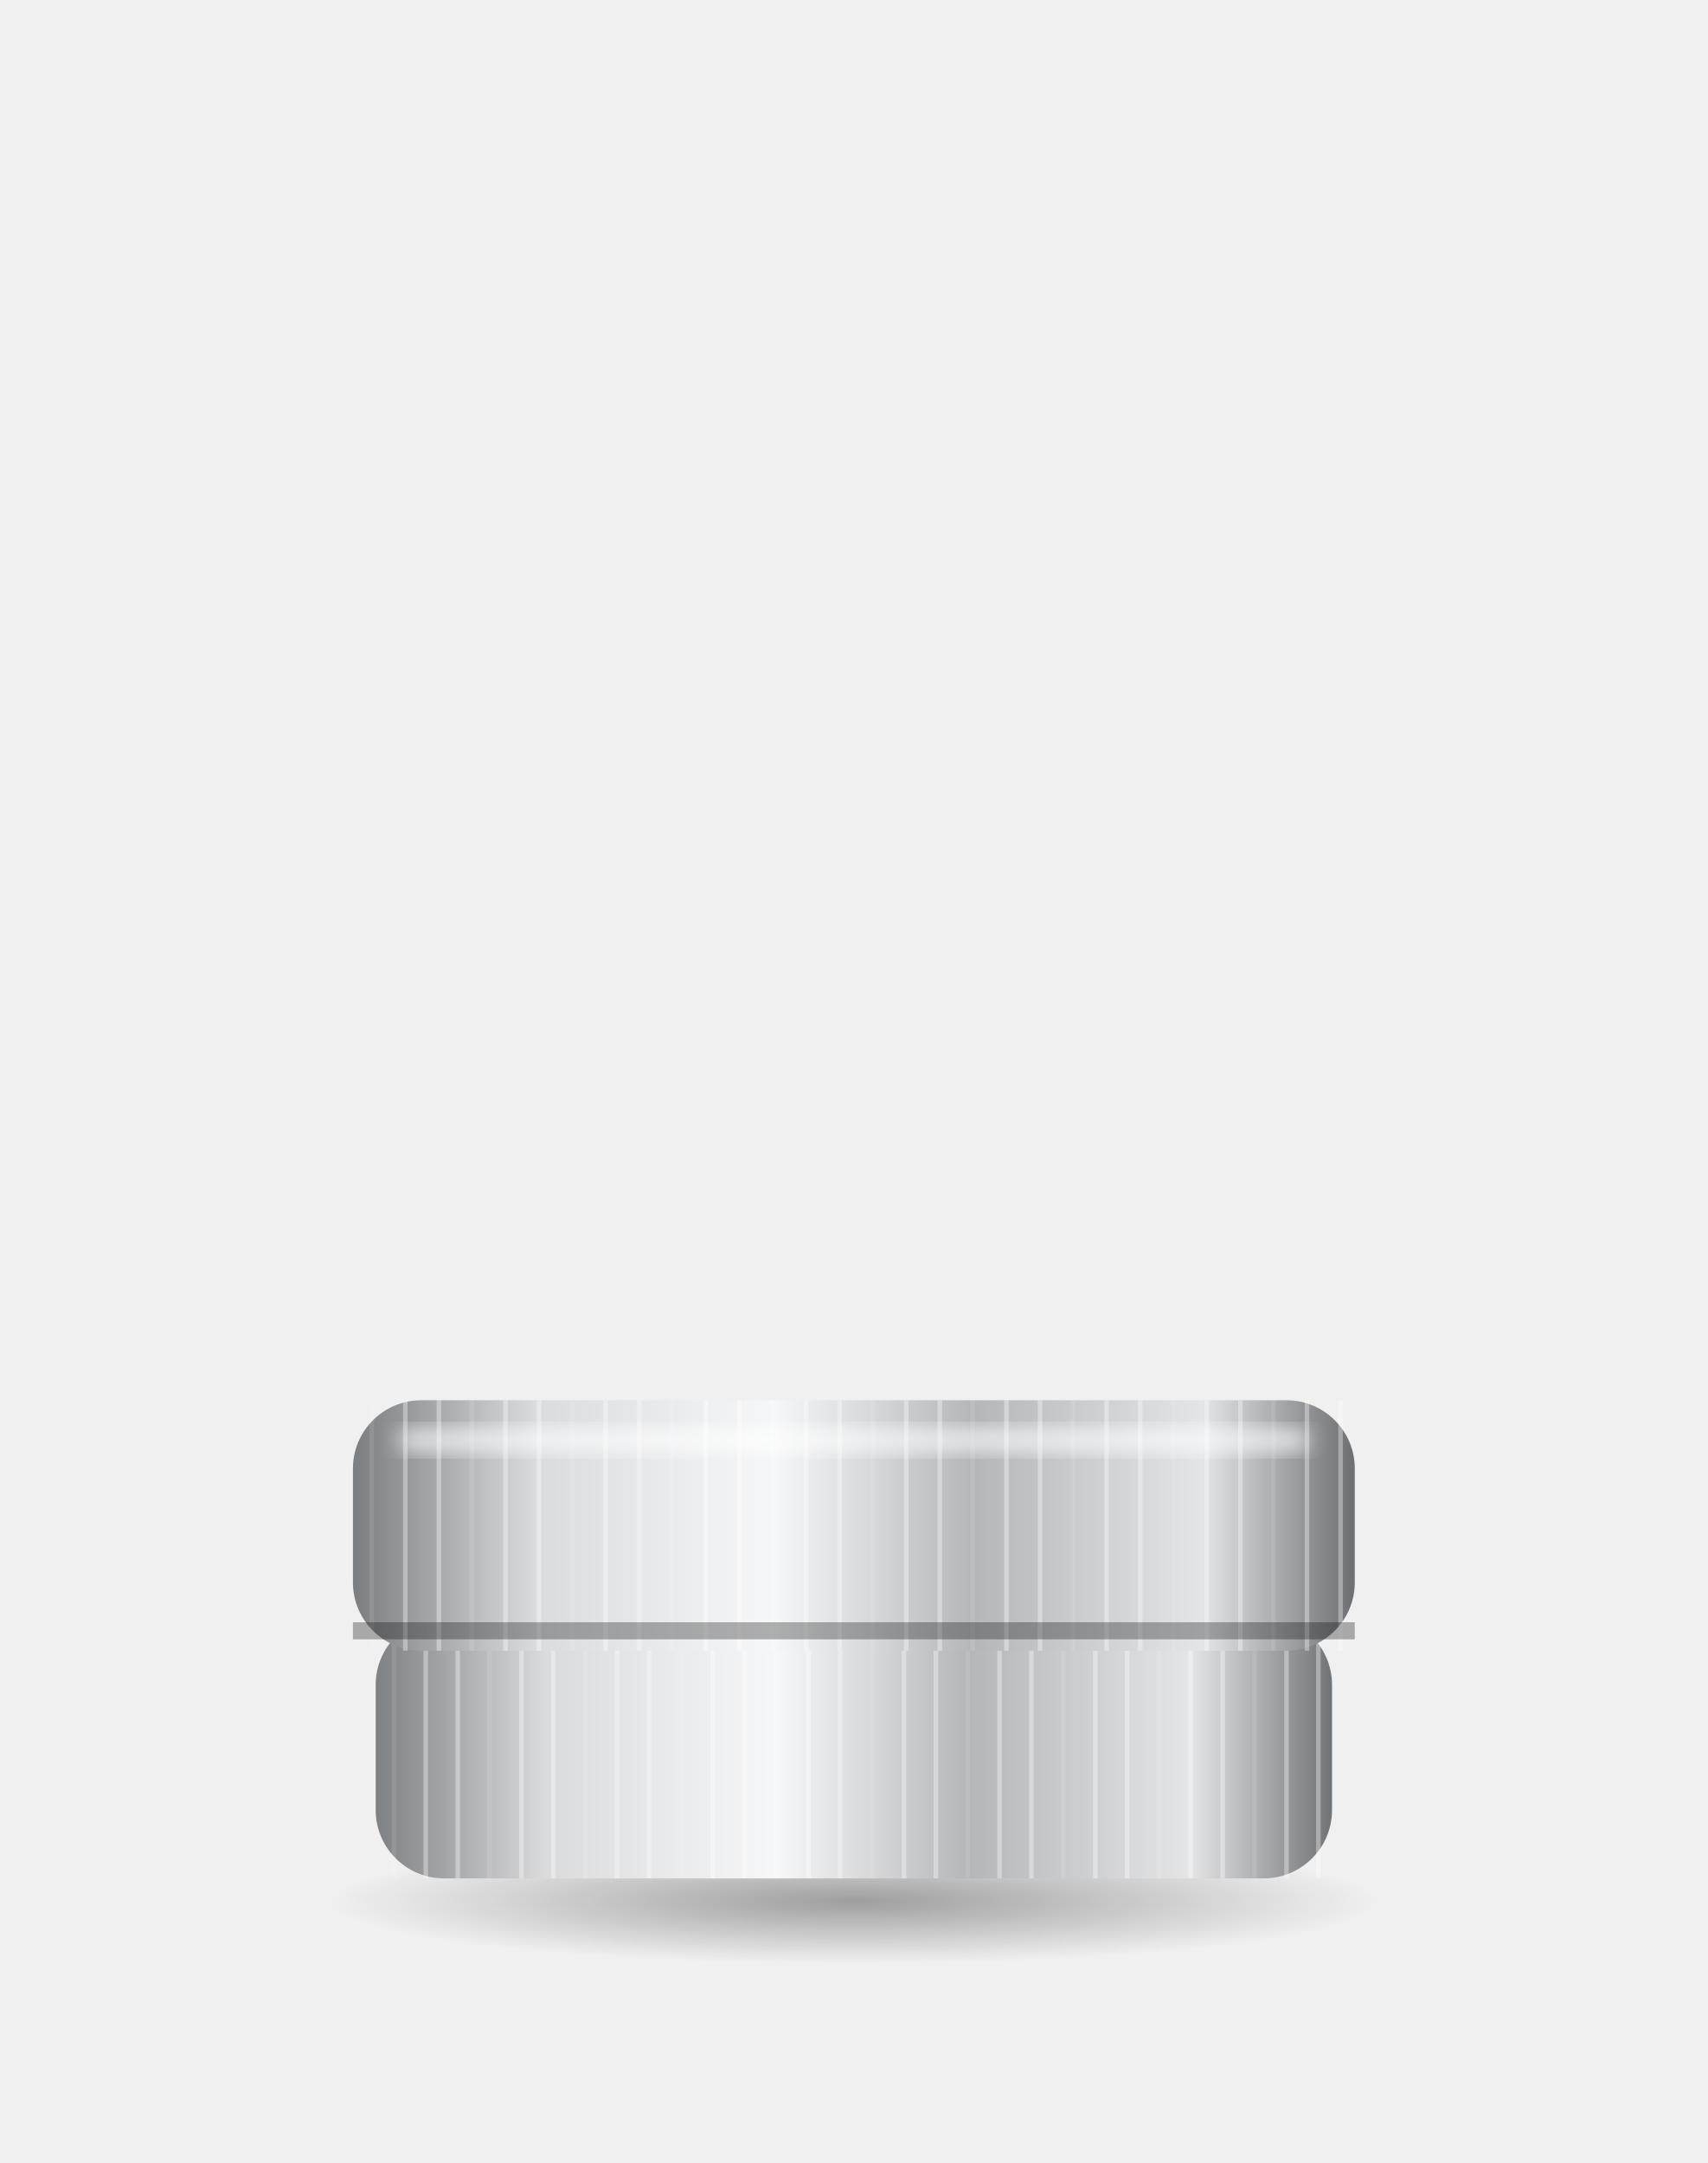
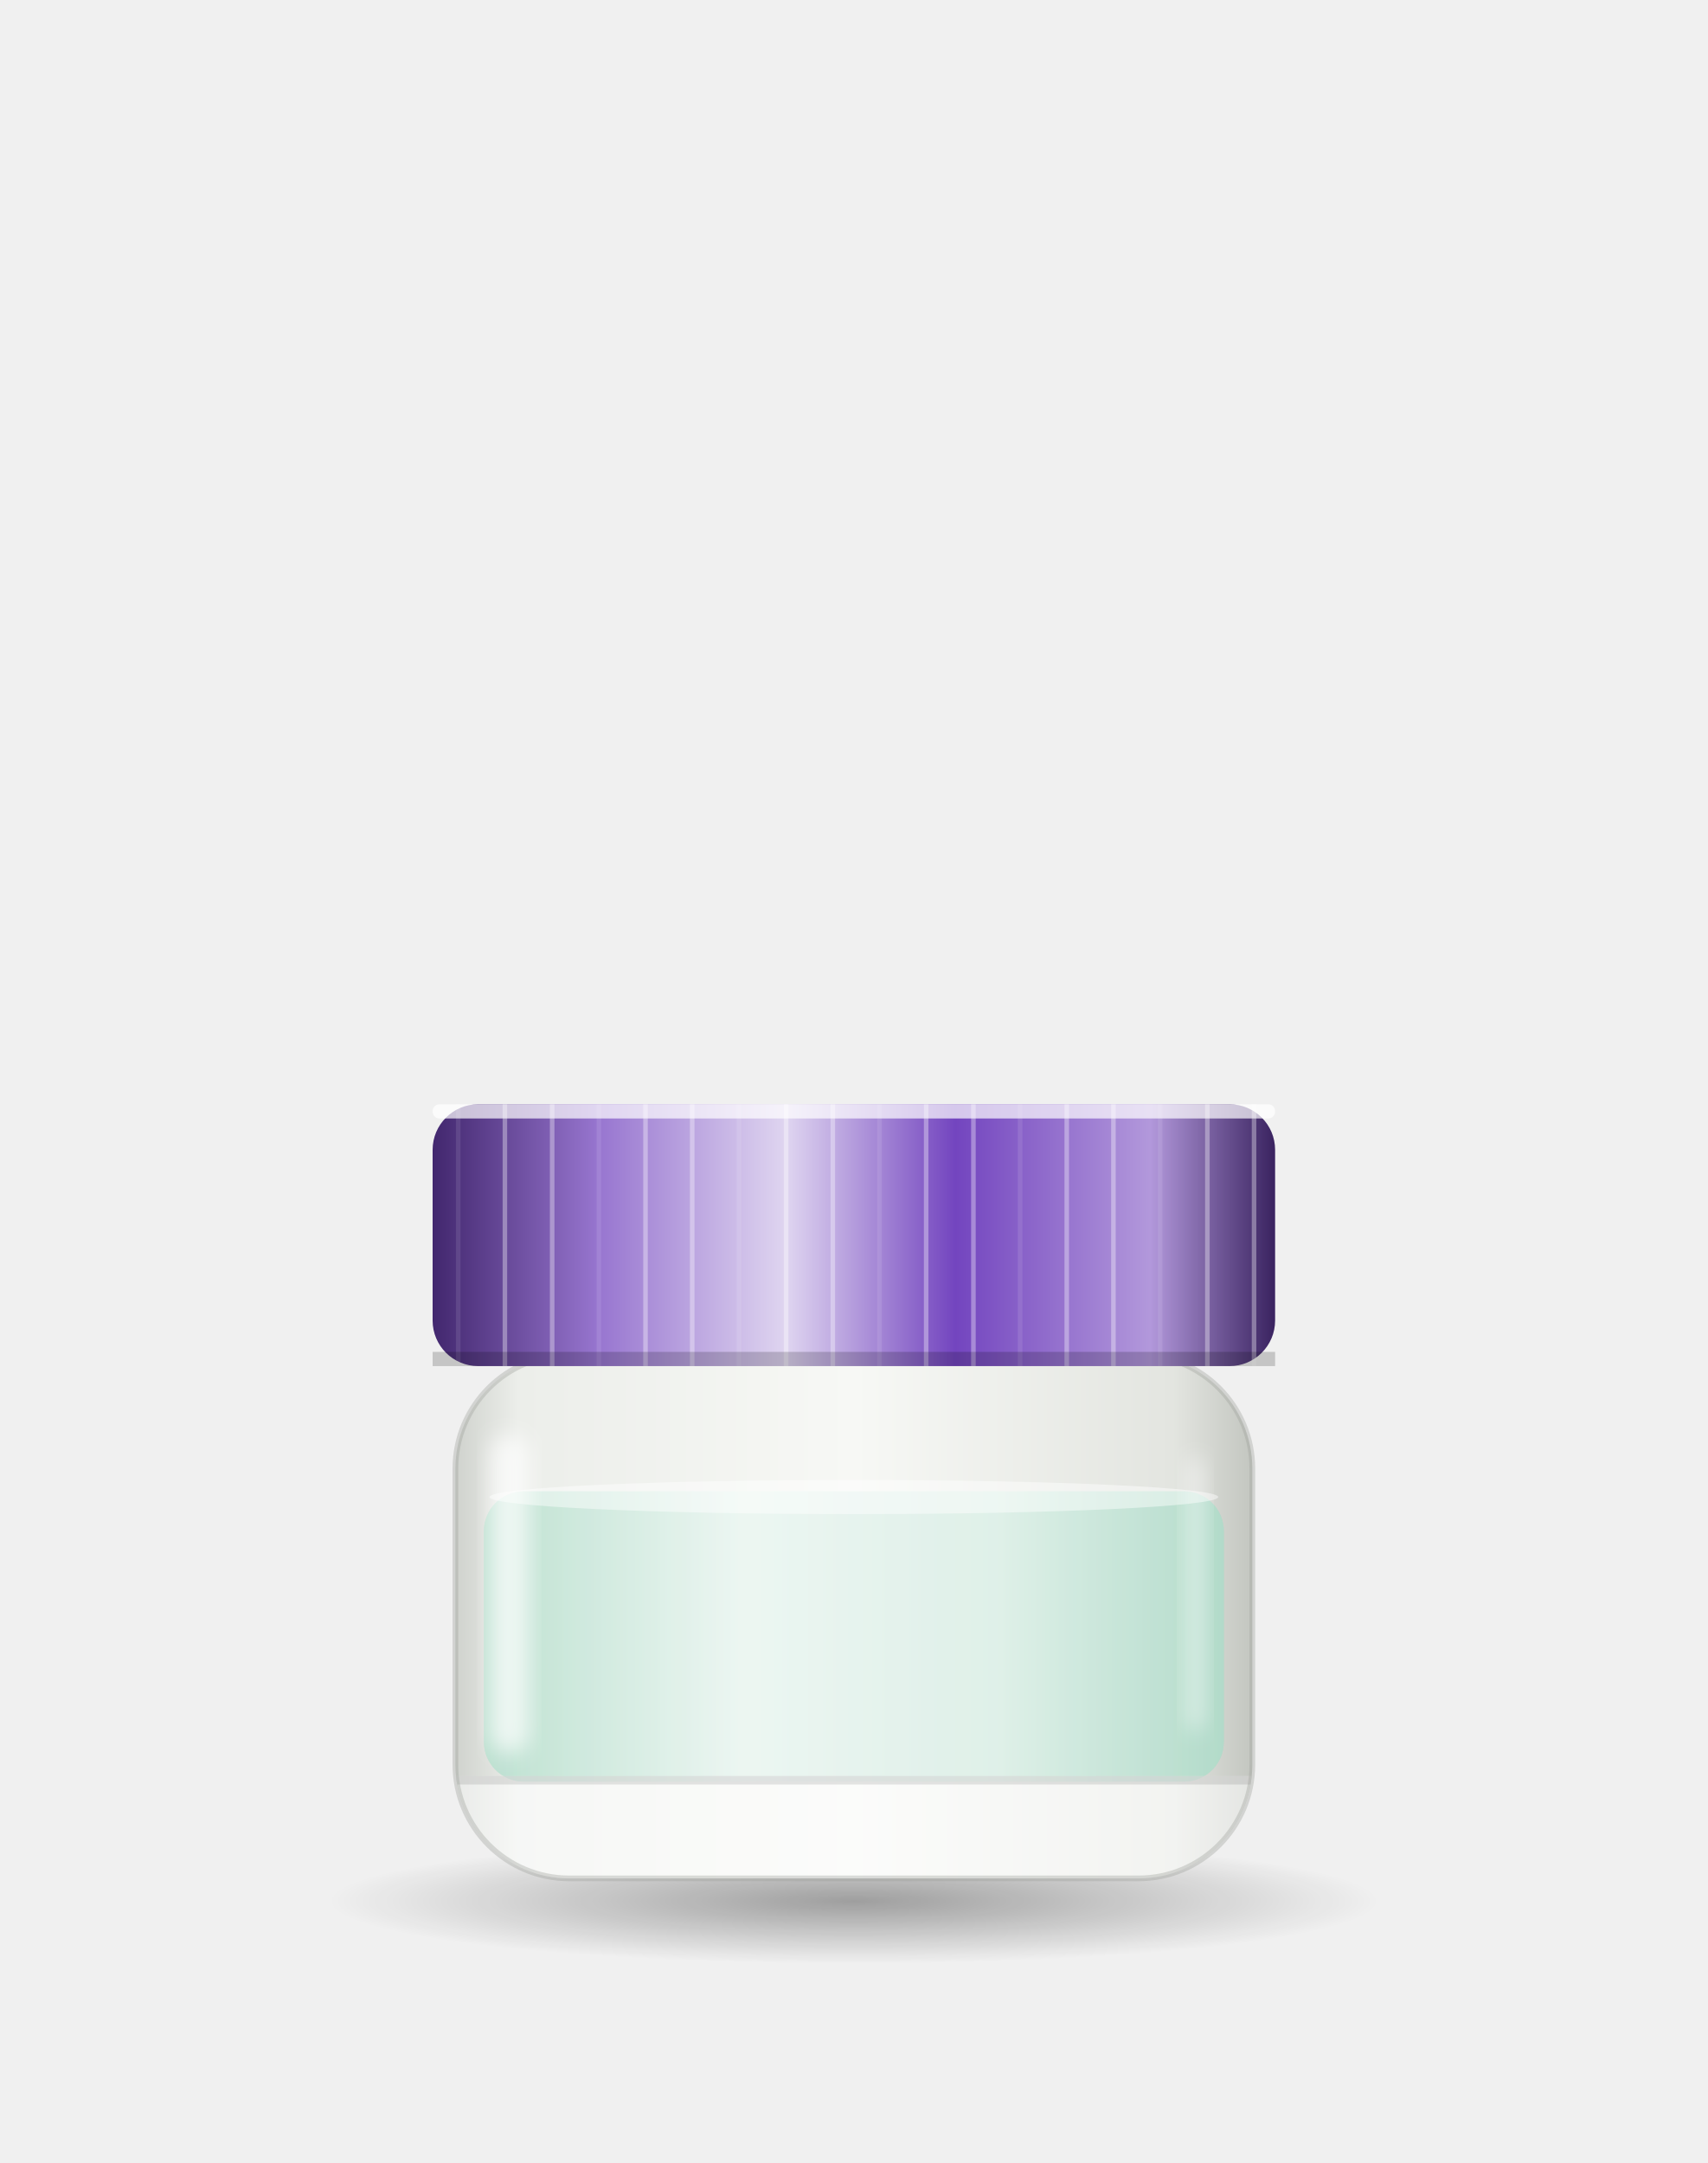
<svg xmlns="http://www.w3.org/2000/svg" viewBox="0 0 300 380" role="img" aria-label="Illustration">
  <defs>
+     <linearGradient id="lp" x1="0" x2="1">
+       <stop offset="0" stop-color="#41266d" />
+       <stop offset=".2" stop-color="#9876d0" />
+       <stop offset=".42" stop-color="#dfd5f0" />
+       <stop offset=".62" stop-color="#7345bf" />
+       <stop offset=".85" stop-color="#b298db" />
+       <stop offset="1" stop-color="#38215e" />
+     </linearGradient>
    <linearGradient id="fg" x1="0" x2="1">
      <stop offset="0" stop-color="#cfd2cd" />
      <stop offset=".08" stop-color="#eceeea" />
      <stop offset=".5" stop-color="#f7f8f5" />
      <stop offset=".9" stop-color="#e3e5e0" />
      <stop offset="1" stop-color="#c3c6c0" />
    </linearGradient>
    <linearGradient id="lq" x1="0" x2="1">
-       <stop offset="0" stop-color="#8dcdb1" />
-       <stop offset=".35" stop-color="#d4ece2" />
-       <stop offset=".7" stop-color="#bfe3d3" />
-       <stop offset="1" stop-color="#7fc7a7" />
+       <stop offset="0" stop-color="#9ed3bc" />
+       <stop offset=".35" stop-color="#e4f3ec" />
+       <stop offset=".7" stop-color="#cfe9de" />
+       <stop offset="1" stop-color="#90ccb3" />
    </linearGradient>
    <linearGradient id="mt" x1="0" x2="1">
      <stop offset="0" stop-color="#7d8083" />
      <stop offset=".18" stop-color="#d9dbdd" />
      <stop offset=".42" stop-color="#f6f7f8" />
      <stop offset=".62" stop-color="#b4b7ba" />
      <stop offset=".85" stop-color="#e3e5e7" />
      <stop offset="1" stop-color="#6f7275" />
    </linearGradient>
    <linearGradient id="bk" x1="0" x2="1">
      <stop offset="0" stop-color="#0c0c0c" />
      <stop offset=".3" stop-color="#4a4a4a" />
      <stop offset=".6" stop-color="#1a1a1a" />
      <stop offset="1" stop-color="#050505" />
    </linearGradient>
    <radialGradient id="sh" cx=".5" cy=".5" r=".5">
      <stop offset="0" stop-color="#000" stop-opacity=".34" />
      <stop offset="1" stop-color="#000" stop-opacity="0" />
    </radialGradient>
    <filter id="bl" x="-30%" y="-30%" width="160%" height="160%">
      <feGaussianBlur stdDeviation="1.8" />
    </filter>
  </defs>
  <ellipse cx="150" cy="334" rx="92" ry="11" fill="url(#sh)" />
-   <rect x="66" y="284" width="168" height="46" rx="12" fill="url(#mt)" />
-   <rect x="68.8" y="284" width=".8" height="46" fill="#fff" opacity="0.1" />
-   <rect x="74.4" y="284" width=".8" height="46" fill="#fff" opacity="0.35" />
-   <rect x="80.0" y="284" width=".8" height="46" fill="#fff" opacity="0.35" />
-   <rect x="85.6" y="284" width=".8" height="46" fill="#fff" opacity="0.1" />
-   <rect x="91.2" y="284" width=".8" height="46" fill="#fff" opacity="0.35" />
-   <rect x="96.8" y="284" width=".8" height="46" fill="#fff" opacity="0.35" />
-   <rect x="102.4" y="284" width=".8" height="46" fill="#fff" opacity="0.1" />
-   <rect x="108.0" y="284" width=".8" height="46" fill="#fff" opacity="0.35" />
-   <rect x="113.6" y="284" width=".8" height="46" fill="#fff" opacity="0.35" />
-   <rect x="119.2" y="284" width=".8" height="46" fill="#fff" opacity="0.1" />
-   <rect x="124.8" y="284" width=".8" height="46" fill="#fff" opacity="0.35" />
-   <rect x="130.4" y="284" width=".8" height="46" fill="#fff" opacity="0.35" />
-   <rect x="136.0" y="284" width=".8" height="46" fill="#fff" opacity="0.1" />
-   <rect x="141.6" y="284" width=".8" height="46" fill="#fff" opacity="0.35" />
-   <rect x="147.2" y="284" width=".8" height="46" fill="#fff" opacity="0.35" />
-   <rect x="152.8" y="284" width=".8" height="46" fill="#fff" opacity="0.1" />
-   <rect x="158.4" y="284" width=".8" height="46" fill="#fff" opacity="0.35" />
-   <rect x="164.0" y="284" width=".8" height="46" fill="#fff" opacity="0.35" />
-   <rect x="169.6" y="284" width=".8" height="46" fill="#fff" opacity="0.1" />
-   <rect x="175.2" y="284" width=".8" height="46" fill="#fff" opacity="0.35" />
-   <rect x="180.8" y="284" width=".8" height="46" fill="#fff" opacity="0.35" />
-   <rect x="186.4" y="284" width=".8" height="46" fill="#fff" opacity="0.1" />
-   <rect x="192.0" y="284" width=".8" height="46" fill="#fff" opacity="0.35" />
-   <rect x="197.6" y="284" width=".8" height="46" fill="#fff" opacity="0.35" />
-   <rect x="203.2" y="284" width=".8" height="46" fill="#fff" opacity="0.1" />
-   <rect x="208.8" y="284" width=".8" height="46" fill="#fff" opacity="0.35" />
-   <rect x="214.4" y="284" width=".8" height="46" fill="#fff" opacity="0.35" />
-   <rect x="220.0" y="284" width=".8" height="46" fill="#fff" opacity="0.1" />
-   <rect x="225.6" y="284" width=".8" height="46" fill="#fff" opacity="0.35" />
-   <rect x="231.2" y="284" width=".8" height="46" fill="#fff" opacity="0.35" />
-   <rect x="62" y="246" width="176" height="44" rx="12" fill="url(#mt)" />
-   <rect x="64.9" y="246" width=".8" height="44" fill="#fff" opacity="0.1" />
-   <rect x="70.8" y="246" width=".8" height="44" fill="#fff" opacity="0.35" />
-   <rect x="76.7" y="246" width=".8" height="44" fill="#fff" opacity="0.35" />
-   <rect x="82.5" y="246" width=".8" height="44" fill="#fff" opacity="0.1" />
-   <rect x="88.4" y="246" width=".8" height="44" fill="#fff" opacity="0.35" />
-   <rect x="94.3" y="246" width=".8" height="44" fill="#fff" opacity="0.35" />
-   <rect x="100.1" y="246" width=".8" height="44" fill="#fff" opacity="0.1" />
-   <rect x="106.0" y="246" width=".8" height="44" fill="#fff" opacity="0.35" />
-   <rect x="111.9" y="246" width=".8" height="44" fill="#fff" opacity="0.35" />
-   <rect x="117.7" y="246" width=".8" height="44" fill="#fff" opacity="0.1" />
-   <rect x="123.6" y="246" width=".8" height="44" fill="#fff" opacity="0.35" />
-   <rect x="129.5" y="246" width=".8" height="44" fill="#fff" opacity="0.35" />
-   <rect x="135.3" y="246" width=".8" height="44" fill="#fff" opacity="0.1" />
-   <rect x="141.2" y="246" width=".8" height="44" fill="#fff" opacity="0.35" />
-   <rect x="147.1" y="246" width=".8" height="44" fill="#fff" opacity="0.35" />
-   <rect x="152.9" y="246" width=".8" height="44" fill="#fff" opacity="0.1" />
-   <rect x="158.8" y="246" width=".8" height="44" fill="#fff" opacity="0.35" />
-   <rect x="164.7" y="246" width=".8" height="44" fill="#fff" opacity="0.35" />
-   <rect x="170.5" y="246" width=".8" height="44" fill="#fff" opacity="0.1" />
-   <rect x="176.4" y="246" width=".8" height="44" fill="#fff" opacity="0.35" />
-   <rect x="182.3" y="246" width=".8" height="44" fill="#fff" opacity="0.35" />
-   <rect x="188.1" y="246" width=".8" height="44" fill="#fff" opacity="0.1" />
-   <rect x="194.0" y="246" width=".8" height="44" fill="#fff" opacity="0.35" />
-   <rect x="199.9" y="246" width=".8" height="44" fill="#fff" opacity="0.35" />
-   <rect x="205.7" y="246" width=".8" height="44" fill="#fff" opacity="0.1" />
-   <rect x="211.6" y="246" width=".8" height="44" fill="#fff" opacity="0.35" />
-   <rect x="217.5" y="246" width=".8" height="44" fill="#fff" opacity="0.35" />
-   <rect x="223.3" y="246" width=".8" height="44" fill="#fff" opacity="0.1" />
-   <rect x="229.2" y="246" width=".8" height="44" fill="#fff" opacity="0.35" />
-   <rect x="235.1" y="246" width=".8" height="44" fill="#fff" opacity="0.35" />
-   <rect x="70" y="251" width="160" height="4" rx="2" fill="#fff" opacity=".7" filter="url(#bl)" />
-   <rect x="62" y="285" width="176" height="3" fill="#000" opacity=".3" />
+   <clipPath id="fc">
+     <rect x="80.0" y="238" width="140" height="92" rx="20" />
+   </clipPath>
+   <rect x="80.0" y="238" width="140" height="92" rx="20" fill="url(#fg)" />
+   <g clip-path="url(#fc)">
+     <rect x="85.0" y="262" width="130" height="51" rx="7" fill="url(#lq)" opacity=".92" />
+     <rect x="85.0" y="262" width="130" height="51" rx="7" fill="#fff" opacity=".28" />
+     <ellipse cx="150" cy="263" rx="64.0" ry="3" fill="#fff" opacity=".45" />
+     <rect x="80.0" y="312" width="140" height="18" fill="#fff" opacity=".55" />
+     <rect x="80.0" y="312" width="140" height="1.5" fill="#000" opacity=".1" />
+     <rect x="86.0" y="252" width="7" height="56" rx="3.5" fill="#fff" opacity=".7" filter="url(#bl)" />
+     <rect x="208.0" y="256" width="4" height="48" rx="2" fill="#fff" opacity=".4" filter="url(#bl)" />
+   </g>
+   <rect x="80.0" y="238" width="140" height="92" rx="20" fill="none" stroke="#9a9d97" stroke-opacity=".35" />
+   <rect x="76" y="194" width="148" height="46" rx="8" fill="url(#lp)" />
+   <rect x="80.1" y="194" width=".8" height="46" fill="#fff" opacity="0.1" />
+   <rect x="88.3" y="194" width=".8" height="46" fill="#fff" opacity="0.35" />
+   <rect x="96.6" y="194" width=".8" height="46" fill="#fff" opacity="0.35" />
+   <rect x="104.8" y="194" width=".8" height="46" fill="#fff" opacity="0.1" />
+   <rect x="113.0" y="194" width=".8" height="46" fill="#fff" opacity="0.35" />
+   <rect x="121.2" y="194" width=".8" height="46" fill="#fff" opacity="0.35" />
+   <rect x="129.4" y="194" width=".8" height="46" fill="#fff" opacity="0.1" />
+   <rect x="137.7" y="194" width=".8" height="46" fill="#fff" opacity="0.35" />
+   <rect x="145.9" y="194" width=".8" height="46" fill="#fff" opacity="0.35" />
+   <rect x="154.1" y="194" width=".8" height="46" fill="#fff" opacity="0.1" />
+   <rect x="162.3" y="194" width=".8" height="46" fill="#fff" opacity="0.35" />
+   <rect x="170.6" y="194" width=".8" height="46" fill="#fff" opacity="0.35" />
+   <rect x="178.8" y="194" width=".8" height="46" fill="#fff" opacity="0.1" />
+   <rect x="187.0" y="194" width=".8" height="46" fill="#fff" opacity="0.35" />
+   <rect x="195.2" y="194" width=".8" height="46" fill="#fff" opacity="0.35" />
+   <rect x="203.4" y="194" width=".8" height="46" fill="#fff" opacity="0.1" />
+   <rect x="211.7" y="194" width=".8" height="46" fill="#fff" opacity="0.35" />
+   <rect x="219.9" y="194" width=".8" height="46" fill="#fff" opacity="0.35" />
+   <rect x="76" y="194" width="148" height="2.5" rx="1.2" fill="#fff" opacity=".7" />
+   <rect x="76" y="237.5" width="148" height="2.5" fill="#000" opacity=".18" />
</svg>
